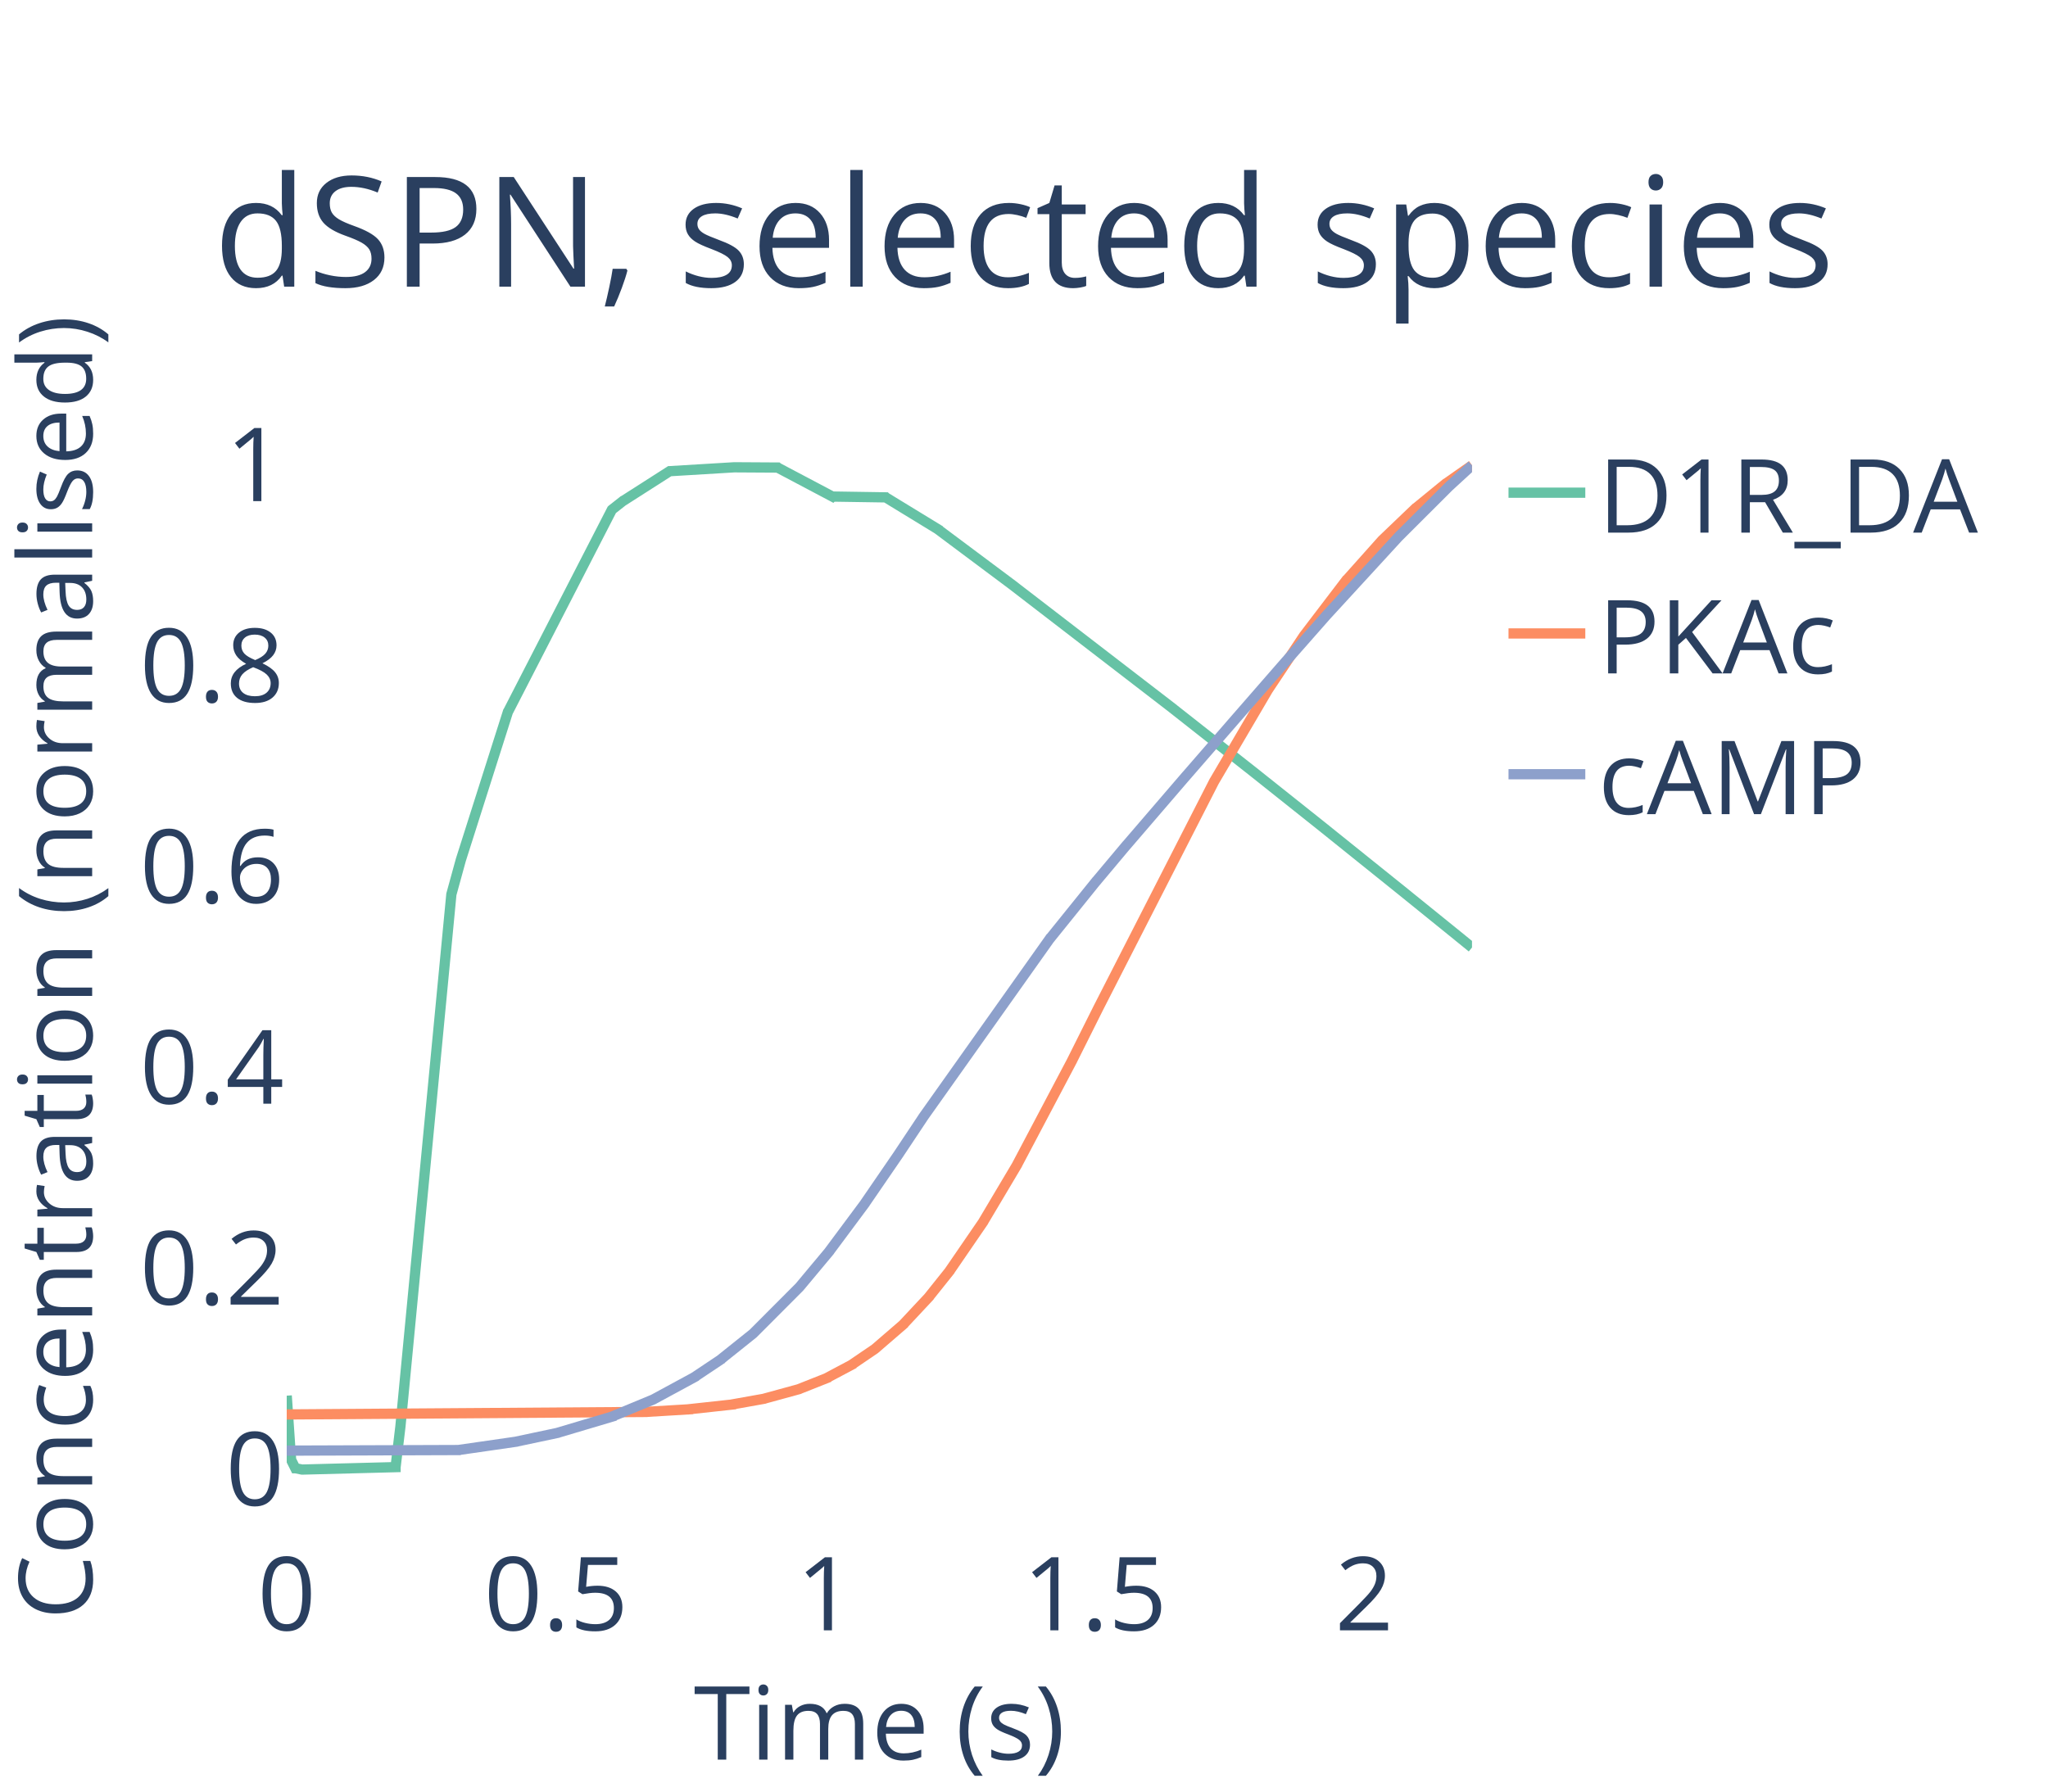
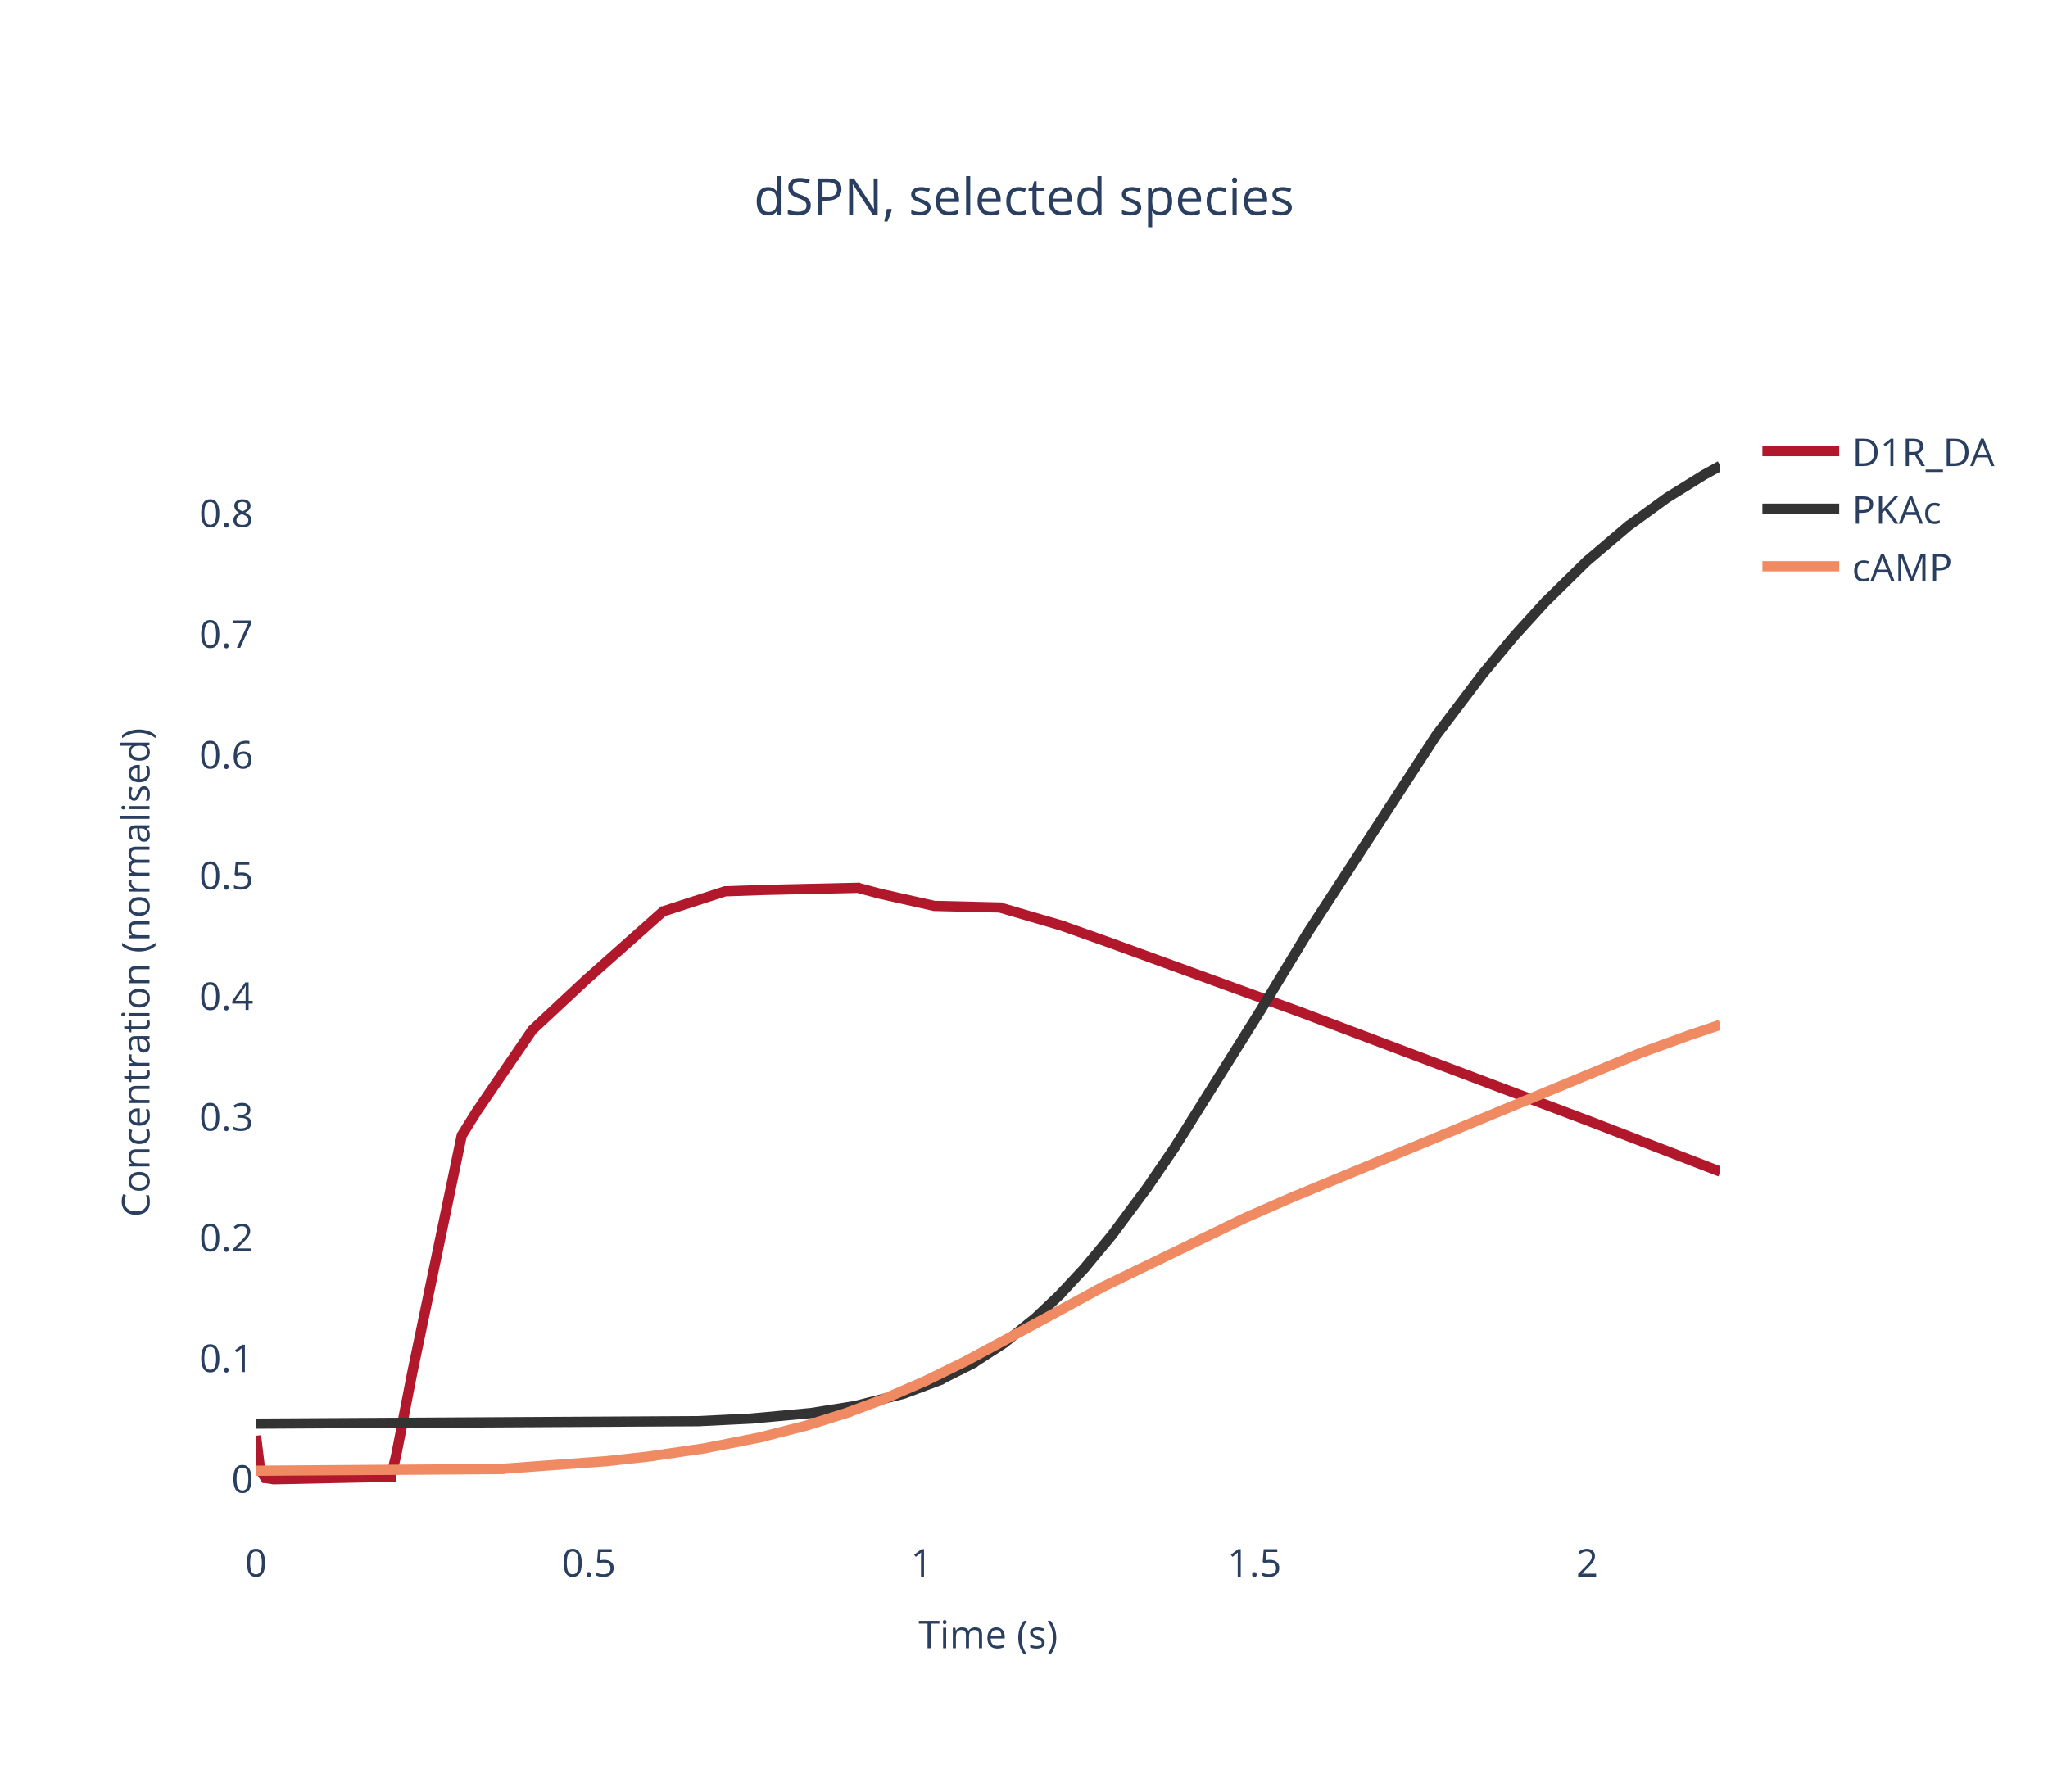
<svg xmlns="http://www.w3.org/2000/svg" class="main-svg" width="800" height="700" style="" viewBox="0 0 800 700">
  <rect x="0" y="0" width="800" height="700" style="fill: rgb(255, 255, 255); fill-opacity: 1;" />
-   <defs id="defs-8808f8">
+   <defs id="defs-ff5250">
    <g class="clips">
-       <clipPath id="clip8808f8xyplot" class="plotclip">
-         <rect width="463" height="436" />
-       </clipPath>
-       <clipPath class="axesclip" id="clip8808f8x">
-         <rect x="112" y="0" width="463" height="700" />
-       </clipPath>
-       <clipPath class="axesclip" id="clip8808f8y">
-         <rect x="0" y="160" width="800" height="436" />
-       </clipPath>
-       <clipPath class="axesclip" id="clip8808f8xy">
-         <rect x="112" y="160" width="463" height="436" />
+       <clipPath id="clipff5250xyplot" class="plotclip">
+         <rect width="572" height="440" />
+       </clipPath>
+       <clipPath class="axesclip" id="clipff5250x">
+         <rect x="100" y="0" width="572" height="700" />
+       </clipPath>
+       <clipPath class="axesclip" id="clipff5250y">
+         <rect x="0" y="160" width="800" height="440" />
+       </clipPath>
+       <clipPath class="axesclip" id="clipff5250xy">
+         <rect x="100" y="160" width="572" height="440" />
      </clipPath>
    </g>
    <g class="gradients" />
    <g class="patterns" />
  </defs>
  <g class="bglayer" />
  <g class="layer-below">
    <g class="imagelayer" />
    <g class="shapelayer" />
  </g>
  <g class="cartesianlayer">
    <g class="subplot xy">
      <g class="layer-subplot">
        <g class="shapelayer" />
        <g class="imagelayer" />
      </g>
      <g class="minor-gridlayer">
        <g class="x" />
        <g class="y" />
      </g>
      <g class="gridlayer">
        <g class="x">
-           <path class="xgrid crisp" transform="translate(217.23,0)" d="M0,160v436" style="stroke: rgb(255, 255, 255); stroke-opacity: 1; stroke-width: 1px;" />
-           <path class="xgrid crisp" transform="translate(322.45,0)" d="M0,160v436" style="stroke: rgb(255, 255, 255); stroke-opacity: 1; stroke-width: 1px;" />
-           <path class="xgrid crisp" transform="translate(427.68,0)" d="M0,160v436" style="stroke: rgb(255, 255, 255); stroke-opacity: 1; stroke-width: 1px;" />
-           <path class="xgrid crisp" transform="translate(532.91,0)" d="M0,160v436" style="stroke: rgb(255, 255, 255); stroke-opacity: 1; stroke-width: 1px;" />
+           <path class="xgrid crisp" transform="translate(230,0)" d="M0,160v440" style="stroke: rgb(255, 255, 255); stroke-opacity: 1; stroke-width: 1px;" />
+           <path class="xgrid crisp" transform="translate(360,0)" d="M0,160v440" style="stroke: rgb(255, 255, 255); stroke-opacity: 1; stroke-width: 1px;" />
+           <path class="xgrid crisp" transform="translate(490,0)" d="M0,160v440" style="stroke: rgb(255, 255, 255); stroke-opacity: 1; stroke-width: 1px;" />
+           <path class="xgrid crisp" transform="translate(620,0)" d="M0,160v440" style="stroke: rgb(255, 255, 255); stroke-opacity: 1; stroke-width: 1px;" />
        </g>
        <g class="y">
-           <path class="ygrid crisp" transform="translate(0,495.72)" d="M112,0h463" style="stroke: rgb(255, 255, 255); stroke-opacity: 1; stroke-width: 1px;" />
-           <path class="ygrid crisp" transform="translate(0,417.24)" d="M112,0h463" style="stroke: rgb(255, 255, 255); stroke-opacity: 1; stroke-width: 1px;" />
-           <path class="ygrid crisp" transform="translate(0,338.76)" d="M112,0h463" style="stroke: rgb(255, 255, 255); stroke-opacity: 1; stroke-width: 1px;" />
-           <path class="ygrid crisp" transform="translate(0,260.28)" d="M112,0h463" style="stroke: rgb(255, 255, 255); stroke-opacity: 1; stroke-width: 1px;" />
-           <path class="ygrid crisp" transform="translate(0,181.8)" d="M112,0h463" style="stroke: rgb(255, 255, 255); stroke-opacity: 1; stroke-width: 1px;" />
+           <path class="ygrid crisp" transform="translate(0,530.84)" d="M100,0h572" style="stroke: rgb(255, 255, 255); stroke-opacity: 1; stroke-width: 1px;" />
+           <path class="ygrid crisp" transform="translate(0,483.67)" d="M100,0h572" style="stroke: rgb(255, 255, 255); stroke-opacity: 1; stroke-width: 1px;" />
+           <path class="ygrid crisp" transform="translate(0,436.51)" d="M100,0h572" style="stroke: rgb(255, 255, 255); stroke-opacity: 1; stroke-width: 1px;" />
+           <path class="ygrid crisp" transform="translate(0,389.35)" d="M100,0h572" style="stroke: rgb(255, 255, 255); stroke-opacity: 1; stroke-width: 1px;" />
+           <path class="ygrid crisp" transform="translate(0,342.18)" d="M100,0h572" style="stroke: rgb(255, 255, 255); stroke-opacity: 1; stroke-width: 1px;" />
+           <path class="ygrid crisp" transform="translate(0,295.02)" d="M100,0h572" style="stroke: rgb(255, 255, 255); stroke-opacity: 1; stroke-width: 1px;" />
+           <path class="ygrid crisp" transform="translate(0,247.86)" d="M100,0h572" style="stroke: rgb(255, 255, 255); stroke-opacity: 1; stroke-width: 1px;" />
+           <path class="ygrid crisp" transform="translate(0,200.69)" d="M100,0h572" style="stroke: rgb(255, 255, 255); stroke-opacity: 1; stroke-width: 1px;" />
        </g>
      </g>
      <g class="zerolinelayer">
-         <path class="xzl zl crisp" transform="translate(112,0)" d="M0,160v436" style="stroke: rgb(255, 255, 255); stroke-opacity: 1; stroke-width: 2px;" />
-         <path class="yzl zl crisp" transform="translate(0,574.2)" d="M112,0h463" style="stroke: rgb(255, 255, 255); stroke-opacity: 1; stroke-width: 2px;" />
+         <path class="xzl zl crisp" transform="translate(100,0)" d="M0,160v440" style="stroke: rgb(255, 255, 255); stroke-opacity: 1; stroke-width: 2px;" />
+         <path class="yzl zl crisp" transform="translate(0,578)" d="M100,0h572" style="stroke: rgb(255, 255, 255); stroke-opacity: 1; stroke-width: 2px;" />
      </g>
      <g class="layer-between">
        <g class="shapelayer" />
        <g class="imagelayer" />
      </g>
      <path class="xlines-below" />
      <path class="ylines-below" />
      <g class="overlines-below" />
      <g class="xaxislayer-below" />
      <g class="yaxislayer-below" />
      <g class="overaxes-below" />
      <g class="overplot">
-         <g class="xy" transform="translate(112,160)" clip-path="url(#clip8808f8xyplot)">
+         <g class="xy" transform="translate(100,160)" clip-path="url(#clipff5250xyplot)">
          <g class="scatterlayer mlayer">
-             <g class="trace scatter traceb6f998" style="stroke-miterlimit: 2; opacity: 1;">
+             <g class="trace scatter trace73c751" style="stroke-miterlimit: 2; opacity: 1;">
              <g class="fills" />
              <g class="errorbars" />
              <g class="lines">
-                 <path class="js-line" d="M0,385.31L1.71,410.36L1.72,410.39L3.35,413.65L3.35,413.65L3.36,413.65L6.01,414.18L6.01,414.18L6.02,414.18L42.51,413.23L42.51,413.21L42.52,413.19L44.43,397.21L44.43,397.16L64.32,189.41L64.33,189.38L68.03,175.92L68.04,175.9L86.39,118.19L86.4,118.18L127.01,39.16L127.01,39.16L127.02,39.15L131.24,35.83L131.25,35.83L149.59,24.1L149.59,24.1L149.6,24.1L174.81,22.58L174.81,22.58L174.82,22.58L191.75,22.68L191.75,22.68L191.76,22.69L213.18,34.02L213.19,34.01L233.99,34.33L233.99,34.33L234,34.34L254.32,46.76L254.32,46.77L283.59,68.64L283.59,68.65L345.78,116.52L345.78,116.53L378.63,142.4L378.63,142.41L405.37,163.7L405.37,163.71L437.32,189.39L437.32,189.4L458.32,206.39L458.32,206.4L463,210.2" style="vector-effect: none; fill: none; stroke: rgb(102, 194, 165); stroke-opacity: 1; stroke-width: 4px; opacity: 1;" />
+                 <path class="js-line" d="M0,400.97L1.64,414.46L1.65,414.48L3.64,417.48L3.65,417.48L6.88,417.98L6.88,417.98L6.89,417.98L52.7,417.01L52.7,416.99L54.79,408.47L54.79,408.43L60.9,377.06L60.9,377.03L80.36,283.66L80.37,283.65L86.15,274.32L86.16,274.31L107.94,242.42L107.95,242.41L129.07,222.7L129.08,222.7L159.02,196.1L159.02,196.1L159.03,196.1L183.21,188.25L183.22,188.25L198.56,187.71L198.56,187.71L198.57,187.71L235.12,186.88L235.12,186.88L235.13,186.89L243.82,189.2L243.83,189.21L264.9,193.95L264.91,193.95L290.56,194.57L290.56,194.57L290.57,194.58L314.48,201.58L314.48,201.59L333.62,208.37L333.63,208.38L408.02,235.46L408.02,235.47L522.52,278.7L522.52,278.71L572,297.79" style="vector-effect: none; fill: none; stroke: rgb(178, 24, 43); stroke-opacity: 1; stroke-width: 4px; opacity: 1;" />
              </g>
              <g class="points" />
              <g class="text" />
            </g>
-             <g class="trace scatter trace7b158e" style="stroke-miterlimit: 2; opacity: 1;">
+             <g class="trace scatter tracefccccf" style="stroke-miterlimit: 2; opacity: 1;">
              <g class="fills" />
              <g class="errorbars" />
              <g class="lines">
-                 <path class="js-line" d="M0,392.64L140.12,391.67L140.12,391.67L140.13,391.66L156.78,390.66L156.78,390.65L173.59,388.82L173.59,388.81L186.32,386.54L186.32,386.54L186.33,386.53L199.99,382.79L199.99,382.79L200,382.78L210.75,378.52L210.75,378.51L220.59,373.29L220.59,373.28L229.75,367.05L229.75,367.05L229.76,367.04L240.74,357.57L240.74,357.56L250.71,346.9L250.71,346.89L258.82,336.74L258.82,336.73L271.95,317.58L271.95,317.57L285.18,295.3L285.18,295.29L306.66,254.6L306.66,254.59L316.91,234.09L316.91,234.08L362.25,145.34L362.26,145.33L383.3,109.49L383.3,109.49L383.31,109.48L397.38,88.36L397.38,88.36L397.39,88.35L413.68,66.98L413.69,66.98L427.92,51.04L427.92,51.04L427.93,51.03L440.73,38.78L440.73,38.78L440.74,38.78L452.51,29.15L452.51,29.15L452.52,29.15L463,21.8" style="vector-effect: none; fill: none; stroke: rgb(252, 141, 98); stroke-opacity: 1; stroke-width: 4px; opacity: 1;" />
+                 <path class="js-line" d="M0,396.24L172.92,395.27L172.93,395.26L193.44,394.26L193.45,394.25L216.9,392.09L216.9,392.08L233.94,389.38L233.95,389.37L252.93,384.57L252.93,384.57L252.94,384.56L266.84,379.36L266.84,379.35L279.88,372.79L279.88,372.78L292.19,364.81L292.19,364.8L304.53,354.88L304.53,354.87L313.92,345.96L313.92,345.95L323.52,335.63L323.52,335.62L334.39,322.52L334.39,322.51L348.08,304.09L348.08,304.08L358.74,288.5L358.74,288.49L392.65,234.37L392.65,234.36L410.49,204.96L410.49,204.95L461,127.33L461.01,127.32L479.14,103.36L479.15,103.35L491.68,88.31L491.69,88.3L503.68,75.12L503.69,75.12L519.87,59.23L519.88,59.23L536.05,45.49L536.06,45.49L551.18,34.48L551.19,34.48L565.56,25.55L565.57,25.55L572,22" style="vector-effect: none; fill: none; stroke: rgb(51, 51, 51); stroke-opacity: 1; stroke-width: 4px; opacity: 1;" />
              </g>
              <g class="points" />
              <g class="text" />
            </g>
-             <g class="trace scatter traced70f78" style="stroke-miterlimit: 2; opacity: 1;">
+             <g class="trace scatter traceffd984" style="stroke-miterlimit: 2; opacity: 1;">
              <g class="fills" />
              <g class="errorbars" />
              <g class="lines">
-                 <path class="js-line" d="M0,406.78L67.09,406.55L67.09,406.55L67.1,406.54L89.48,403.31L89.49,403.3L105.68,399.87L105.69,399.86L126.93,393.54L126.93,393.53L143.2,386.79L143.2,386.79L143.21,386.78L159.09,378.17L159.09,378.16L169.27,371.37L169.27,371.36L182.21,361.01L182.21,361.01L182.22,361L200.27,342.9L200.28,342.89L211.79,329.1L211.79,329.09L225.63,310.48L225.63,310.47L238.94,291.07L238.94,291.06L248.78,276.28L248.78,276.27L297.98,206.9L297.99,206.9L315.85,184.74L315.86,184.74L327.64,170.69L327.65,170.69L350.95,143.58L350.96,143.58L370.91,120.61L370.91,120.61L370.92,120.6L389.83,98.9L389.84,98.9L406.31,80.2L406.32,80.2L434.4,49.61L434.41,49.61L454.11,29.95L454.12,29.95L463,21.8" style="vector-effect: none; fill: none; stroke: rgb(141, 160, 203); stroke-opacity: 1; stroke-width: 4px; opacity: 1;" />
+                 <path class="js-line" d="M0,414.64L95.02,413.99L95.02,413.98L137.32,410.88L137.33,410.87L153.63,409.06L153.63,409.05L175.08,405.91L175.08,405.91L175.09,405.9L196.7,401.66L196.7,401.65L215.2,396.94L215.2,396.94L215.21,396.93L231,391.96L231,391.95L245.04,386.7L245.04,386.7L245.05,386.69L261.29,379.65L261.29,379.64L277.11,371.9L277.11,371.89L305.6,356.54L305.6,356.53L330.73,342.85L330.73,342.85L330.74,342.84L386.56,315.76L386.56,315.76L386.57,315.76L404.68,307.82L404.68,307.82L404.69,307.82L541.03,251.32L541.03,251.32L541.04,251.32L559.83,244.49L559.83,244.49L559.84,244.49L572,240.39" style="vector-effect: none; fill: none; stroke: rgb(239, 138, 98); stroke-opacity: 1; stroke-width: 4px; opacity: 1;" />
              </g>
              <g class="points" />
              <g class="text" />
            </g>
          </g>
        </g>
      </g>
      <g class="zerolinelayer-above" />
      <path class="xlines-above crisp" d="M0,0" style="fill: none;" />
      <path class="ylines-above crisp" d="M0,0" style="fill: none;" />
      <g class="overlines-above" />
      <g class="xaxislayer-above">
        <g class="xtick">
-           <text text-anchor="middle" x="0" y="637" transform="translate(112,0)" style="font-family: 'Open Sans', verdana, arial, sans-serif; font-size: 40px; fill: rgb(42, 63, 95); fill-opacity: 1; white-space: pre;">0</text>
-         </g>
-         <g class="xtick">
-           <text text-anchor="middle" x="0" y="637" style="font-family: 'Open Sans', verdana, arial, sans-serif; font-size: 40px; fill: rgb(42, 63, 95); fill-opacity: 1; white-space: pre;" transform="translate(217.23,0)">0.5</text>
-         </g>
-         <g class="xtick">
-           <text text-anchor="middle" x="0" y="637" style="font-family: 'Open Sans', verdana, arial, sans-serif; font-size: 40px; fill: rgb(42, 63, 95); fill-opacity: 1; white-space: pre;" transform="translate(322.45,0)">1</text>
-         </g>
-         <g class="xtick">
-           <text text-anchor="middle" x="0" y="637" style="font-family: 'Open Sans', verdana, arial, sans-serif; font-size: 40px; fill: rgb(42, 63, 95); fill-opacity: 1; white-space: pre;" transform="translate(427.68,0)">1.5</text>
-         </g>
-         <g class="xtick">
-           <text text-anchor="middle" x="0" y="637" style="font-family: 'Open Sans', verdana, arial, sans-serif; font-size: 40px; fill: rgb(42, 63, 95); fill-opacity: 1; white-space: pre;" transform="translate(532.91,0)">2</text>
+           <text text-anchor="middle" x="0" y="616" transform="translate(100,0)" style="font-family: 'Open Sans', verdana, arial, sans-serif; font-size: 15px; fill: rgb(42, 63, 95); fill-opacity: 1; white-space: pre;">0</text>
+         </g>
+         <g class="xtick">
+           <text text-anchor="middle" x="0" y="616" style="font-family: 'Open Sans', verdana, arial, sans-serif; font-size: 15px; fill: rgb(42, 63, 95); fill-opacity: 1; white-space: pre;" transform="translate(230,0)">0.5</text>
+         </g>
+         <g class="xtick">
+           <text text-anchor="middle" x="0" y="616" style="font-family: 'Open Sans', verdana, arial, sans-serif; font-size: 15px; fill: rgb(42, 63, 95); fill-opacity: 1; white-space: pre;" transform="translate(360,0)">1</text>
+         </g>
+         <g class="xtick">
+           <text text-anchor="middle" x="0" y="616" style="font-family: 'Open Sans', verdana, arial, sans-serif; font-size: 15px; fill: rgb(42, 63, 95); fill-opacity: 1; white-space: pre;" transform="translate(490,0)">1.5</text>
+         </g>
+         <g class="xtick">
+           <text text-anchor="middle" x="0" y="616" style="font-family: 'Open Sans', verdana, arial, sans-serif; font-size: 15px; fill: rgb(42, 63, 95); fill-opacity: 1; white-space: pre;" transform="translate(620,0)">2</text>
        </g>
      </g>
      <g class="yaxislayer-above">
        <g class="ytick">
-           <text text-anchor="end" x="111" y="14" transform="translate(0,574.2)" style="font-family: 'Open Sans', verdana, arial, sans-serif; font-size: 40px; fill: rgb(42, 63, 95); fill-opacity: 1; white-space: pre;">0</text>
-         </g>
-         <g class="ytick">
-           <text text-anchor="end" x="111" y="14" style="font-family: 'Open Sans', verdana, arial, sans-serif; font-size: 40px; fill: rgb(42, 63, 95); fill-opacity: 1; white-space: pre;" transform="translate(0,495.72)">0.2</text>
-         </g>
-         <g class="ytick">
-           <text text-anchor="end" x="111" y="14" style="font-family: 'Open Sans', verdana, arial, sans-serif; font-size: 40px; fill: rgb(42, 63, 95); fill-opacity: 1; white-space: pre;" transform="translate(0,417.24)">0.4</text>
-         </g>
-         <g class="ytick">
-           <text text-anchor="end" x="111" y="14" style="font-family: 'Open Sans', verdana, arial, sans-serif; font-size: 40px; fill: rgb(42, 63, 95); fill-opacity: 1; white-space: pre;" transform="translate(0,338.76)">0.6</text>
-         </g>
-         <g class="ytick">
-           <text text-anchor="end" x="111" y="14" style="font-family: 'Open Sans', verdana, arial, sans-serif; font-size: 40px; fill: rgb(42, 63, 95); fill-opacity: 1; white-space: pre;" transform="translate(0,260.28)">0.8</text>
-         </g>
-         <g class="ytick">
-           <text text-anchor="end" x="111" y="14" style="font-family: 'Open Sans', verdana, arial, sans-serif; font-size: 40px; fill: rgb(42, 63, 95); fill-opacity: 1; white-space: pre;" transform="translate(0,181.8)">1</text>
+           <text text-anchor="end" x="99" y="5.25" transform="translate(0,578)" style="font-family: 'Open Sans', verdana, arial, sans-serif; font-size: 15px; fill: rgb(42, 63, 95); fill-opacity: 1; white-space: pre;">0</text>
+         </g>
+         <g class="ytick">
+           <text text-anchor="end" x="99" y="5.25" style="font-family: 'Open Sans', verdana, arial, sans-serif; font-size: 15px; fill: rgb(42, 63, 95); fill-opacity: 1; white-space: pre;" transform="translate(0,530.84)">0.1</text>
+         </g>
+         <g class="ytick">
+           <text text-anchor="end" x="99" y="5.25" style="font-family: 'Open Sans', verdana, arial, sans-serif; font-size: 15px; fill: rgb(42, 63, 95); fill-opacity: 1; white-space: pre;" transform="translate(0,483.67)">0.2</text>
+         </g>
+         <g class="ytick">
+           <text text-anchor="end" x="99" y="5.25" style="font-family: 'Open Sans', verdana, arial, sans-serif; font-size: 15px; fill: rgb(42, 63, 95); fill-opacity: 1; white-space: pre;" transform="translate(0,436.51)">0.3</text>
+         </g>
+         <g class="ytick">
+           <text text-anchor="end" x="99" y="5.25" style="font-family: 'Open Sans', verdana, arial, sans-serif; font-size: 15px; fill: rgb(42, 63, 95); fill-opacity: 1; white-space: pre;" transform="translate(0,389.35)">0.4</text>
+         </g>
+         <g class="ytick">
+           <text text-anchor="end" x="99" y="5.25" style="font-family: 'Open Sans', verdana, arial, sans-serif; font-size: 15px; fill: rgb(42, 63, 95); fill-opacity: 1; white-space: pre;" transform="translate(0,342.18)">0.5</text>
+         </g>
+         <g class="ytick">
+           <text text-anchor="end" x="99" y="5.25" style="font-family: 'Open Sans', verdana, arial, sans-serif; font-size: 15px; fill: rgb(42, 63, 95); fill-opacity: 1; white-space: pre;" transform="translate(0,295.02)">0.6</text>
+         </g>
+         <g class="ytick">
+           <text text-anchor="end" x="99" y="5.25" style="font-family: 'Open Sans', verdana, arial, sans-serif; font-size: 15px; fill: rgb(42, 63, 95); fill-opacity: 1; white-space: pre;" transform="translate(0,247.86)">0.7</text>
+         </g>
+         <g class="ytick">
+           <text text-anchor="end" x="99" y="5.25" style="font-family: 'Open Sans', verdana, arial, sans-serif; font-size: 15px; fill: rgb(42, 63, 95); fill-opacity: 1; white-space: pre;" transform="translate(0,200.69)">0.8</text>
        </g>
      </g>
      <g class="overaxes-above" />
    </g>
  </g>
  <g class="polarlayer" />
  <g class="smithlayer" />
  <g class="ternarylayer" />
  <g class="geolayer" />
  <g class="funnelarealayer" />
  <g class="pielayer" />
  <g class="iciclelayer" />
  <g class="treemaplayer" />
  <g class="sunburstlayer" />
  <g class="glimages" />
-   <defs id="topdefs-8808f8">
+   <defs id="topdefs-ff5250">
    <g class="clips" />
-     <clipPath id="legend8808f8">
-       <rect width="204" height="175" x="0" y="0" />
+     <clipPath id="legendff5250">
+       <rect width="105" height="78" x="0" y="0" />
    </clipPath>
  </defs>
  <g class="layer-above">
    <g class="imagelayer" />
    <g class="shapelayer" />
  </g>
  <g class="infolayer">
-     <g class="legend" pointer-events="all" transform="translate(584.26,160)">
-       <rect class="bg" shape-rendering="crispEdges" style="stroke: rgb(68, 68, 68); stroke-opacity: 1; fill: rgb(255, 255, 255); fill-opacity: 1; stroke-width: 0px;" width="204" height="175" x="0" y="0" />
-       <g class="scrollbox" transform="" clip-path="url(#legend8808f8)">
+     <g class="legend" pointer-events="all" transform="translate(683.44,160)">
+       <rect class="bg" shape-rendering="crispEdges" style="stroke: rgb(68, 68, 68); stroke-opacity: 1; fill: rgb(255, 255, 255); fill-opacity: 1; stroke-width: 0px;" width="105" height="78" x="0" y="0" />
+       <g class="scrollbox" transform="" clip-path="url(#legendff5250)">
        <g class="groups">
-           <g class="traces" transform="translate(0,32.5)" style="opacity: 1;">
-             <text class="legendtext" text-anchor="start" x="40" y="15.6" style="font-family: 'Open Sans', verdana, arial, sans-serif; font-size: 40px; fill: rgb(42, 63, 95); fill-opacity: 1; white-space: pre;">D1R_DA</text>
+           <g class="traces" transform="translate(0,16.25)" style="opacity: 1;">
+             <text class="legendtext" text-anchor="start" x="40" y="5.85" style="font-family: 'Open Sans', verdana, arial, sans-serif; font-size: 15px; fill: rgb(42, 63, 95); fill-opacity: 1; white-space: pre;">D1R_DA</text>
            <g class="layers" style="opacity: 1;">
              <g class="legendfill" />
              <g class="legendlines">
-                 <path class="js-line" d="M5,0h30" style="fill: none; stroke: rgb(102, 194, 165); stroke-opacity: 1; stroke-width: 4px;" />
+                 <path class="js-line" d="M5,0h30" style="fill: none; stroke: rgb(178, 24, 43); stroke-opacity: 1; stroke-width: 4px;" />
              </g>
              <g class="legendsymbols">
                <g class="legendpoints" />
              </g>
            </g>
-             <rect class="legendtoggle" x="0" y="-27.5" width="198.152" height="55" style="fill: rgb(0, 0, 0); fill-opacity: 0;" />
-           </g>
-           <g class="traces" transform="translate(0,87.5)" style="opacity: 1;">
-             <text class="legendtext" text-anchor="start" x="40" y="15.6" style="font-family: 'Open Sans', verdana, arial, sans-serif; font-size: 40px; fill: rgb(42, 63, 95); fill-opacity: 1; white-space: pre;">PKAc</text>
+             <rect class="legendtoggle" x="0" y="-11.25" width="99.188" height="22.5" style="fill: rgb(0, 0, 0); fill-opacity: 0;" />
+           </g>
+           <g class="traces" transform="translate(0,38.75)" style="opacity: 1;">
+             <text class="legendtext" text-anchor="start" x="40" y="5.85" style="font-family: 'Open Sans', verdana, arial, sans-serif; font-size: 15px; fill: rgb(42, 63, 95); fill-opacity: 1; white-space: pre;">PKAc</text>
            <g class="layers" style="opacity: 1;">
              <g class="legendfill" />
              <g class="legendlines">
-                 <path class="js-line" d="M5,0h30" style="fill: none; stroke: rgb(252, 141, 98); stroke-opacity: 1; stroke-width: 4px;" />
+                 <path class="js-line" d="M5,0h30" style="fill: none; stroke: rgb(51, 51, 51); stroke-opacity: 1; stroke-width: 4px;" />
              </g>
              <g class="legendsymbols">
                <g class="legendpoints" />
              </g>
            </g>
-             <rect class="legendtoggle" x="0" y="-27.5" width="198.152" height="55" style="fill: rgb(0, 0, 0); fill-opacity: 0;" />
-           </g>
-           <g class="traces" transform="translate(0,142.5)" style="opacity: 1;">
-             <text class="legendtext" text-anchor="start" x="40" y="15.6" style="font-family: 'Open Sans', verdana, arial, sans-serif; font-size: 40px; fill: rgb(42, 63, 95); fill-opacity: 1; white-space: pre;">cAMP</text>
+             <rect class="legendtoggle" x="0" y="-11.25" width="99.188" height="22.5" style="fill: rgb(0, 0, 0); fill-opacity: 0;" />
+           </g>
+           <g class="traces" transform="translate(0,61.25)" style="opacity: 1;">
+             <text class="legendtext" text-anchor="start" x="40" y="5.85" style="font-family: 'Open Sans', verdana, arial, sans-serif; font-size: 15px; fill: rgb(42, 63, 95); fill-opacity: 1; white-space: pre;">cAMP</text>
            <g class="layers" style="opacity: 1;">
              <g class="legendfill" />
              <g class="legendlines">
-                 <path class="js-line" d="M5,0h30" style="fill: none; stroke: rgb(141, 160, 203); stroke-opacity: 1; stroke-width: 4px;" />
+                 <path class="js-line" d="M5,0h30" style="fill: none; stroke: rgb(239, 138, 98); stroke-opacity: 1; stroke-width: 4px;" />
              </g>
              <g class="legendsymbols">
                <g class="legendpoints" />
              </g>
            </g>
-             <rect class="legendtoggle" x="0" y="-27.5" width="198.152" height="55" style="fill: rgb(0, 0, 0); fill-opacity: 0;" />
+             <rect class="legendtoggle" x="0" y="-11.25" width="99.188" height="22.5" style="fill: rgb(0, 0, 0); fill-opacity: 0;" />
          </g>
        </g>
      </g>
      <rect class="scrollbar" rx="20" ry="3" width="0" height="0" style="fill: rgb(128, 139, 164); fill-opacity: 1;" x="0" y="0" />
    </g>
    <g class="g-gtitle">
-       <text class="gtitle" x="400" y="70" text-anchor="middle" dy="0.7em" style="opacity: 1; font-family: 'Open Sans', verdana, arial, sans-serif; font-size: 60px; fill: rgb(42, 63, 95); fill-opacity: 1; white-space: pre;">dSPN, selected species</text>
+       <text class="gtitle" x="400" y="70" text-anchor="middle" dy="0.7em" style="opacity: 1; font-family: 'Open Sans', verdana, arial, sans-serif; font-size: 20px; fill: rgb(42, 63, 95); fill-opacity: 1; white-space: pre;">dSPN, selected species</text>
    </g>
    <g class="g-xtitle">
-       <text class="xtitle" x="343.5" y="687.5" text-anchor="middle" style="opacity: 1; font-family: 'Open Sans', verdana, arial, sans-serif; font-size: 40px; fill: rgb(42, 63, 95); fill-opacity: 1; white-space: pre;">Time (s)</text>
-     </g>
-     <g class="g-ytitle" transform="translate(9.109375,0)">
-       <text class="ytitle" transform="rotate(-90,26.89062,378)" x="26.891" y="378" text-anchor="middle" style="opacity: 1; font-family: 'Open Sans', verdana, arial, sans-serif; font-size: 40px; fill: rgb(42, 63, 95); fill-opacity: 1; white-space: pre;">Concentration (normalised)</text>
+       <text class="xtitle" x="386" y="644" text-anchor="middle" style="opacity: 1; font-family: 'Open Sans', verdana, arial, sans-serif; font-size: 15px; fill: rgb(42, 63, 95); fill-opacity: 1; white-space: pre;">Time (s)</text>
+     </g>
+     <g class="g-ytitle">
+       <text class="ytitle" transform="rotate(-90,58.39062,380)" x="58.391" y="380" text-anchor="middle" style="opacity: 1; font-family: 'Open Sans', verdana, arial, sans-serif; font-size: 15px; fill: rgb(42, 63, 95); fill-opacity: 1; white-space: pre;">Concentration (normalised)</text>
    </g>
  </g>
</svg>
